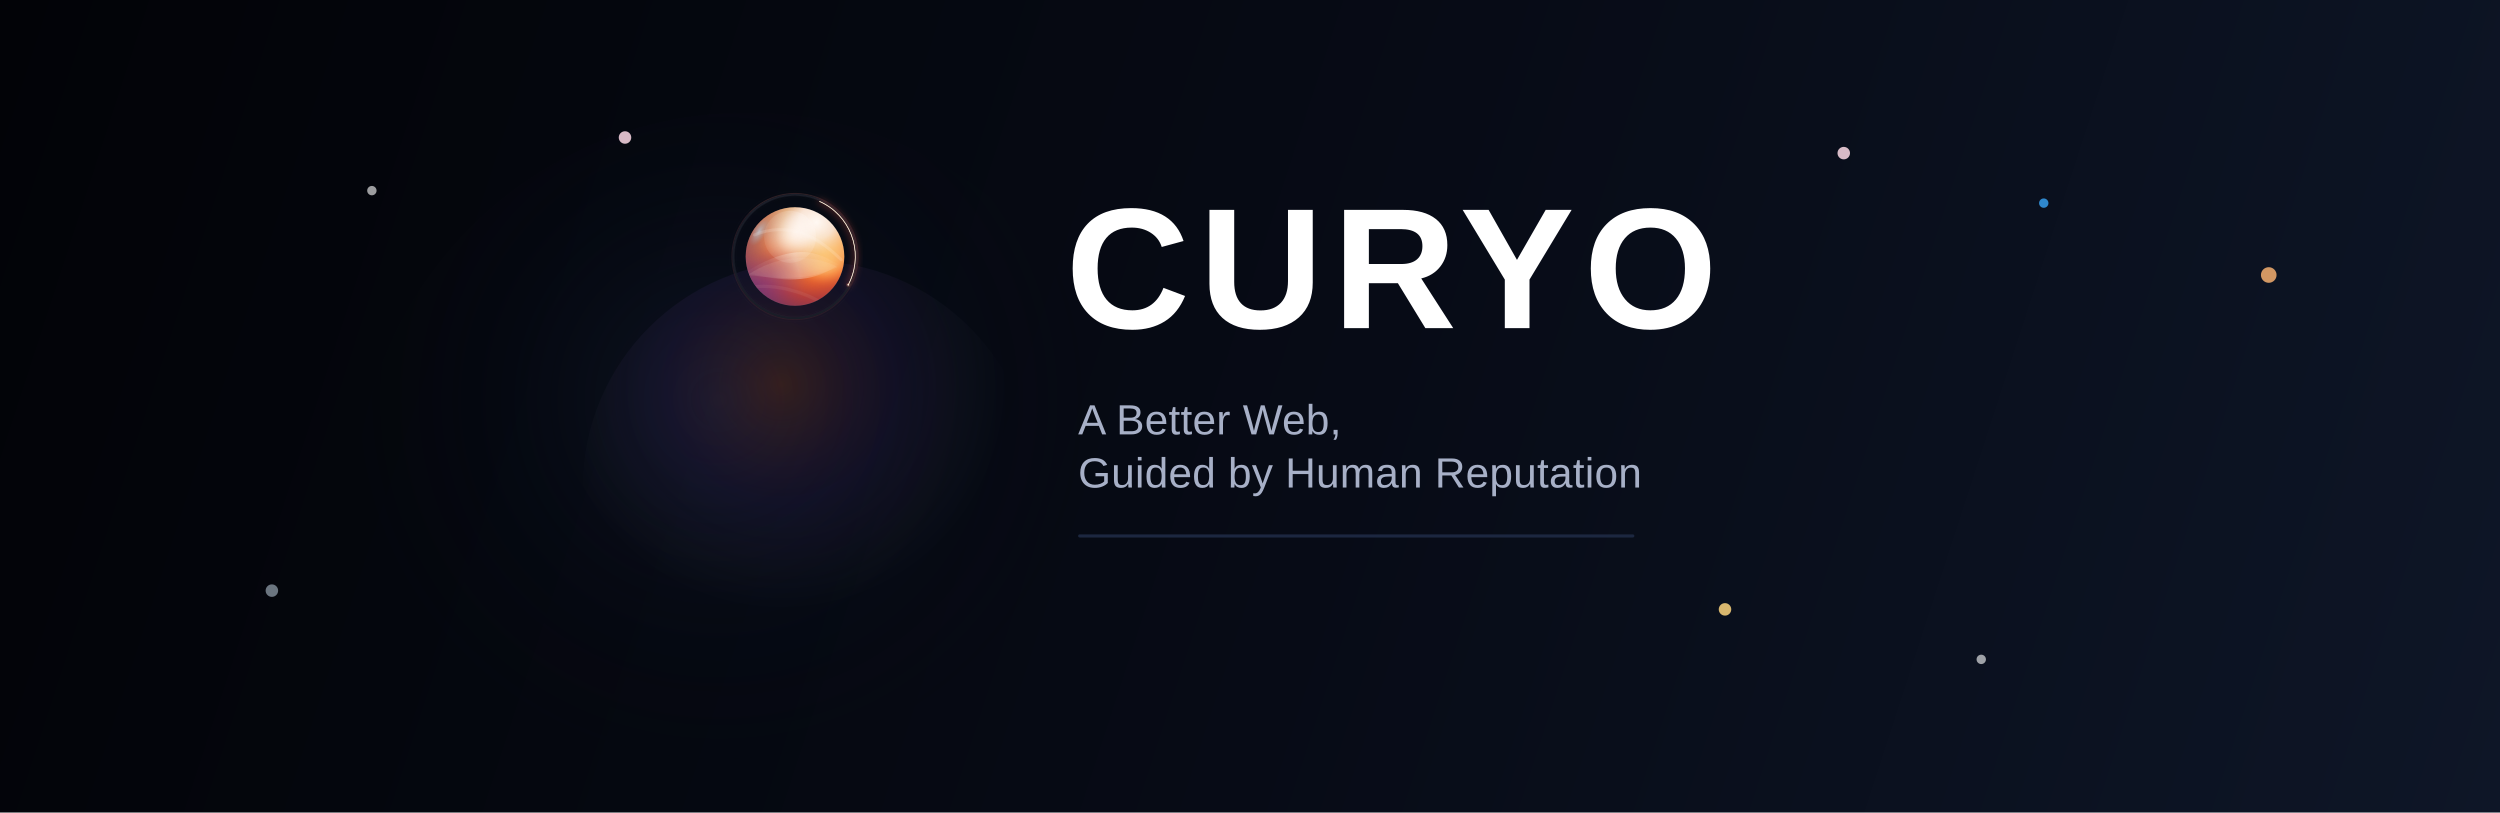
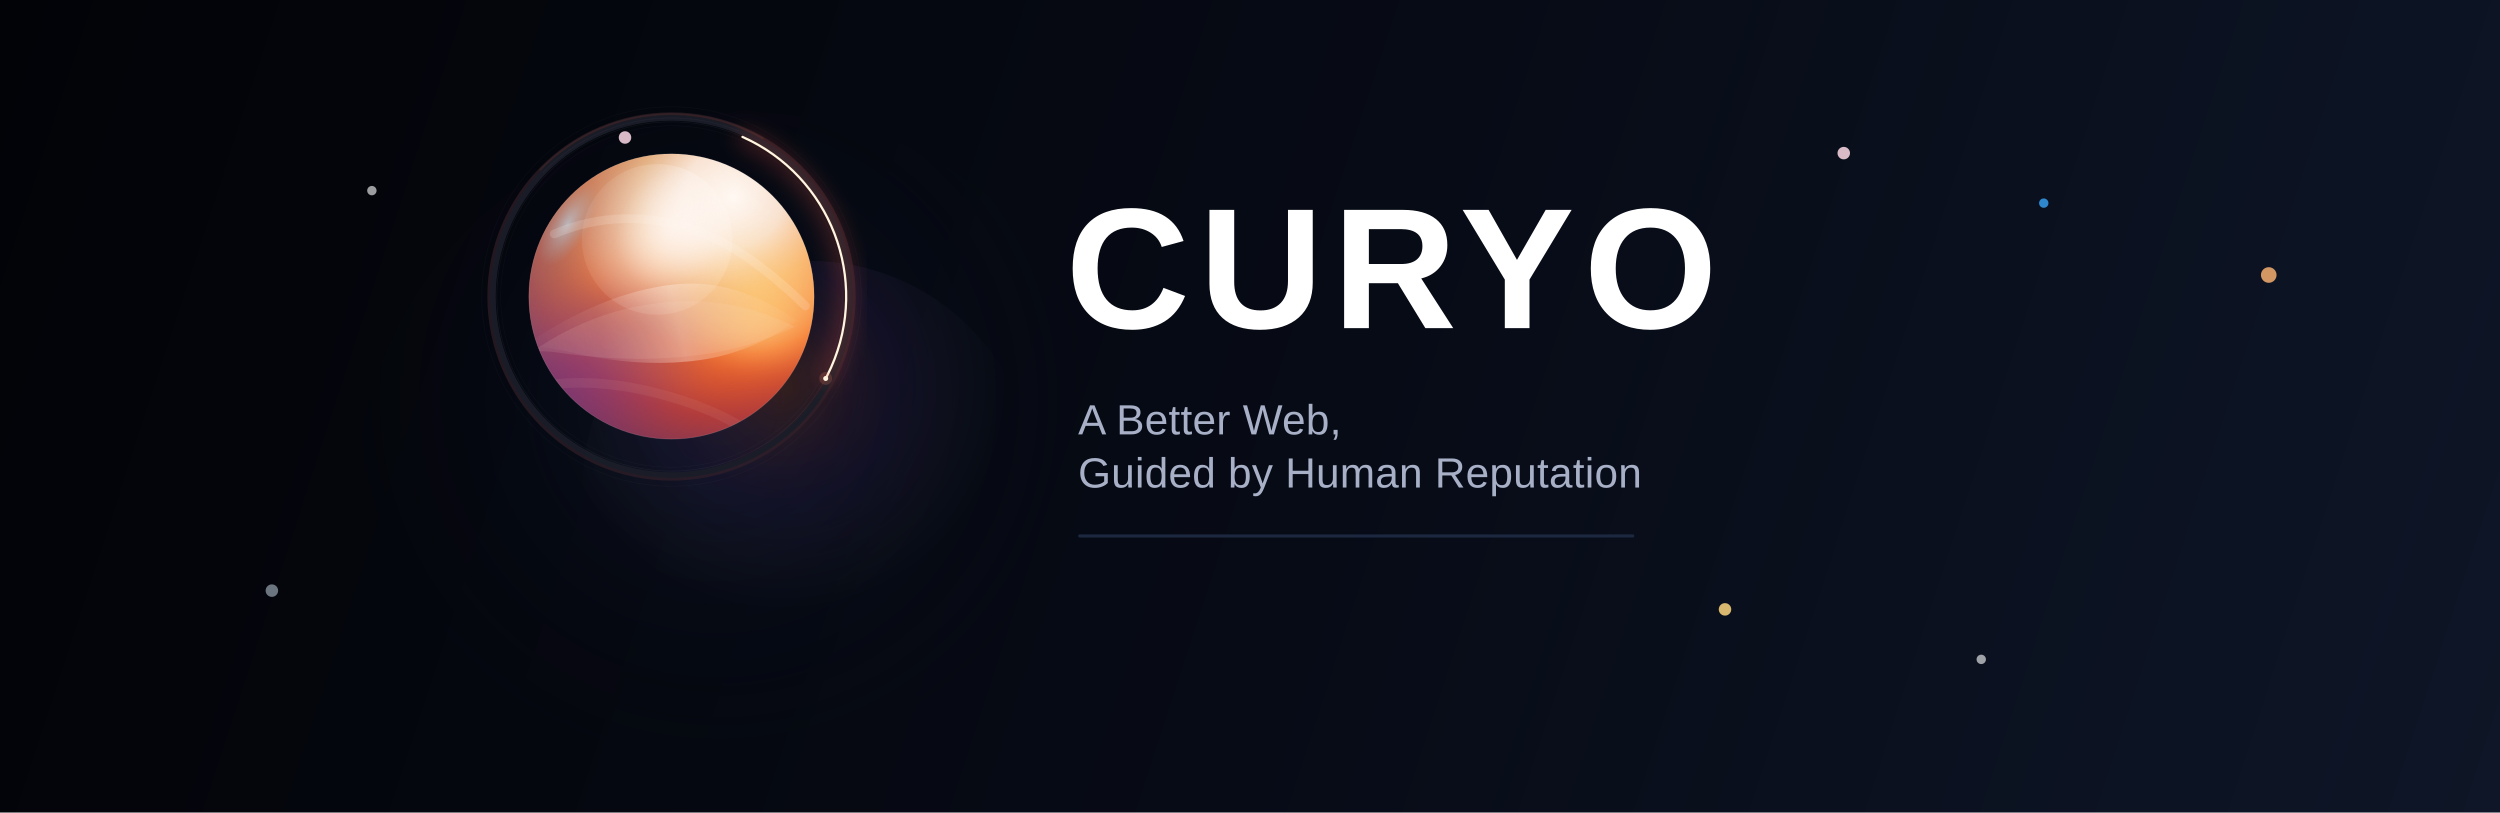
<svg xmlns="http://www.w3.org/2000/svg" viewBox="0 0 1600 520" width="1600" height="520" fill="none">
  <defs>
    <linearGradient id="banner-bg" x1="0" y1="0" x2="1600" y2="520" gradientUnits="userSpaceOnUse">
      <stop offset="0%" stop-color="#020307" />
      <stop offset="54%" stop-color="#070B16" />
      <stop offset="100%" stop-color="#0E1627" />
    </linearGradient>
    <radialGradient id="banner-left-glow" cx="460" cy="256" r="250" gradientUnits="userSpaceOnUse">
      <stop offset="0%" stop-color="#141D32" stop-opacity="0.55" />
      <stop offset="56%" stop-color="#0B1222" stop-opacity="0.16" />
      <stop offset="100%" stop-color="#05070D" stop-opacity="0" />
    </radialGradient>
    <radialGradient id="banner-core-glow" cx="500" cy="246" r="145" gradientUnits="userSpaceOnUse">
      <stop offset="0%" stop-color="#F26426" stop-opacity="0.18" />
      <stop offset="52%" stop-color="#6B37A5" stop-opacity="0.1" />
      <stop offset="100%" stop-color="#7E8996" stop-opacity="0" />
    </radialGradient>
    <radialGradient id="banner-mark-orb-base" cx="0" cy="0" r="1" gradientUnits="userSpaceOnUse" gradientTransform="translate(856 450) rotate(136) scale(720 702)">
      <stop stop-color="#FFF8F2" />
      <stop offset="0.18" stop-color="#F8E1D0" />
      <stop offset="0.34" stop-color="#F7B070" />
      <stop offset="0.56" stop-color="#F26426" />
      <stop offset="0.78" stop-color="#B23C3B" />
      <stop offset="1" stop-color="#6A345F" />
    </radialGradient>
    <radialGradient id="banner-mark-orb-rim" cx="0" cy="0" r="1" gradientUnits="userSpaceOnUse" gradientTransform="translate(438 516) rotate(30) scale(240 540)">
      <stop stop-color="#AFC5D7" stop-opacity="0.82" />
      <stop offset="0.22" stop-color="#7E8996" stop-opacity="0.34" />
      <stop offset="1" stop-color="#7E8996" stop-opacity="0" />
    </radialGradient>
    <radialGradient id="banner-mark-soft-white" cx="0" cy="0" r="1" gradientUnits="userSpaceOnUse" gradientTransform="translate(710 520) rotate(128) scale(330 260)">
      <stop stop-color="#FFF8F3" stop-opacity="0.74" />
      <stop offset="0.52" stop-color="#FFF8F3" stop-opacity="0.2" />
      <stop offset="1" stop-color="#FFF8F3" stop-opacity="0" />
    </radialGradient>
    <radialGradient id="banner-mark-coral-bloom" cx="0" cy="0" r="1" gradientUnits="userSpaceOnUse" gradientTransform="translate(910 754) rotate(158) scale(294 236)">
      <stop stop-color="#FFD77E" stop-opacity="0.82" />
      <stop offset="1" stop-color="#FFD77E" stop-opacity="0" />
    </radialGradient>
    <radialGradient id="banner-mark-violet-pocket" cx="0" cy="0" r="1" gradientUnits="userSpaceOnUse" gradientTransform="translate(500 866) rotate(-26) scale(334 244)">
      <stop stop-color="#6B37A5" stop-opacity="0.54" />
      <stop offset="1" stop-color="#6B37A5" stop-opacity="0" />
    </radialGradient>
    <radialGradient id="banner-mark-blue-pocket" cx="0" cy="0" r="1" gradientUnits="userSpaceOnUse" gradientTransform="translate(620 760) rotate(8) scale(320 180)">
      <stop stop-color="#8C4A53" stop-opacity="0.36" />
      <stop offset="0.58" stop-color="#C46A4A" stop-opacity="0.22" />
      <stop offset="1" stop-color="#C46A4A" stop-opacity="0" />
    </radialGradient>
    <linearGradient id="banner-mark-fold-sheen" x1="290" y1="820" x2="1036" y2="650" gradientUnits="userSpaceOnUse">
      <stop stop-color="#FFF7F0" stop-opacity="0" />
      <stop offset="0.3" stop-color="#FFF7F0" stop-opacity="0.08" />
      <stop offset="0.56" stop-color="#FFF7F0" stop-opacity="0.34" />
      <stop offset="0.82" stop-color="#FFD7B2" stop-opacity="0.18" />
      <stop offset="1" stop-color="#FFD7B2" stop-opacity="0" />
    </linearGradient>
    <linearGradient id="banner-mark-flare-gradient" x1="860" y1="260" x2="1050" y2="736" gradientUnits="userSpaceOnUse">
      <stop stop-color="#F45C4D" />
      <stop offset="0.24" stop-color="#FF8A5D" />
      <stop offset="0.56" stop-color="#FFC37A" />
      <stop offset="0.82" stop-color="#FFE1A7" />
      <stop offset="1" stop-color="#FFF4DB" />
    </linearGradient>
    <linearGradient id="banner-mark-flare-core" x1="870" y1="280" x2="1036" y2="716" gradientUnits="userSpaceOnUse">
      <stop stop-color="#FF9E78" />
      <stop offset="0.48" stop-color="#FFF0CF" />
      <stop offset="1" stop-color="#FFF8ED" />
    </linearGradient>
    <filter id="banner-mark-blur-40" x="0" y="0" width="1400" height="1400" filterUnits="userSpaceOnUse" color-interpolation-filters="sRGB">
      <feGaussianBlur stdDeviation="40" />
    </filter>
    <clipPath id="banner-mark-orb-clip">
      <circle cx="700" cy="700" r="360" />
    </clipPath>
    <symbol id="banner-mark" viewBox="0 0 1400 1400">
      <circle cx="700" cy="700" r="680" stroke="#FFFFFF" stroke-opacity="0.03" stroke-width="2" />
      <circle cx="700" cy="700" r="654" stroke="#342129" stroke-opacity="0.66" stroke-width="12" />
      <circle cx="700" cy="700" r="640" stroke="#1A1E28" stroke-opacity="0.96" stroke-width="20" />
      <circle cx="700" cy="700" r="626" stroke="#FFFFFF" stroke-opacity="0.055" stroke-width="2" />
      <circle cx="700" cy="700" r="612" stroke="#FFFFFF" stroke-opacity="0.038" stroke-width="1.4" />
      <circle cx="700" cy="700" r="654" stroke="#F3A16E" stroke-opacity="0.08" stroke-width="6" stroke-linecap="round" stroke-dasharray="867.5 3241.7" transform="rotate(-136 700 700)" />
      <circle cx="700" cy="700" r="640" stroke="#FFFFFF" stroke-opacity="0.04" stroke-width="2.2" stroke-linecap="round" stroke-dasharray="759.6 3261.7" transform="rotate(-136 700 700)" />
      <g filter="url(#banner-mark-blur-40)">
        <circle cx="700" cy="700" r="626" stroke="#F45C4D" stroke-opacity="0.54" stroke-width="28" stroke-linecap="round" stroke-dasharray="1027.0 2906.3" transform="rotate(-66 700 700)" />
      </g>
      <circle cx="700" cy="700" r="626" stroke="#6D352A" stroke-opacity="0.42" stroke-width="10" stroke-linecap="round" stroke-dasharray="1027.0 2906.3" transform="rotate(-66 700 700)" />
      <circle cx="700" cy="700" r="626" stroke="url(#banner-mark-flare-gradient)" stroke-width="8" stroke-linecap="round" stroke-dasharray="1027.0 2906.3" transform="rotate(-66 700 700)" />
      <circle cx="700" cy="700" r="626" stroke="url(#banner-mark-flare-core)" stroke-width="2.4" stroke-linecap="round" stroke-dasharray="1027.0 2906.3" transform="rotate(-66 700 700)" />
      <circle cx="1252.7" cy="993.9" r="23" fill="#FF8D65" fill-opacity="0.18" />
      <circle cx="1252.7" cy="993.9" r="9" fill="#FFF3DF" />
      <g transform="translate(700 700) scale(1.42) translate(-700 -700)">
        <circle cx="700" cy="700" r="360" fill="url(#banner-mark-orb-base)" />
        <circle cx="700" cy="700" r="360" fill="url(#banner-mark-orb-rim)" />
        <g clip-path="url(#banner-mark-orb-clip)">
          <g filter="url(#banner-mark-blur-40)">
            <ellipse cx="672" cy="538" rx="280" ry="184" fill="url(#banner-mark-soft-white)" />
            <ellipse cx="930" cy="640" rx="246" ry="214" fill="url(#banner-mark-coral-bloom)" />
            <ellipse cx="508" cy="904" rx="286" ry="218" fill="url(#banner-mark-violet-pocket)" />
            <ellipse cx="662" cy="774" rx="316" ry="176" fill="url(#banner-mark-blue-pocket)" />
          </g>
          <path d="M330 822C464 734 582 684 704 670C810 658 902 686 1018 760C944 812 868 844 788 858C680 876 560 868 442 840C404 832 368 826 330 822Z" fill="url(#banner-mark-fold-sheen)" />
          <path d="M350 838C466 760 574 724 694 714C808 704 906 726 1012 776C932 814 852 838 766 848C642 864 520 858 402 840C384 838 366 838 350 838Z" fill="#F5E3D2" fill-opacity="0.11" />
          <path d="M404 542C518 494 634 492 752 530C842 560 938 626 1038 724" stroke="#FFF7F1" stroke-opacity="0.16" stroke-width="22" stroke-linecap="round" />
          <path d="M344 930C456 908 574 916 706 956C820 990 910 1040 988 1110" stroke="#E2B2A0" stroke-opacity="0.1" stroke-width="24" stroke-linecap="round" />
          <circle cx="1118" cy="490" r="50" fill="#FFF9F2" fill-opacity="0.9" />
          <circle cx="664" cy="556" r="190" fill="url(#banner-mark-soft-white)" />
        </g>
        <circle cx="700" cy="700" r="360" fill="none" stroke="#FFF8F2" stroke-opacity="0.14" stroke-width="2" />
      </g>
    </symbol>
  </defs>
  <rect width="1600" height="520" fill="url(#banner-bg)" />
  <circle cx="478" cy="322" r="250" fill="url(#banner-left-glow)" />
  <circle cx="518" cy="312" r="145" fill="url(#banner-core-glow)" />
  <g opacity="0.84">
    <circle cx="1180" cy="98" r="4" fill="#FFDCE7" />
    <circle cx="1308" cy="130" r="3" fill="#359EEE" />
    <circle cx="1452" cy="176" r="5" fill="#F7B070" />
    <circle cx="1104" cy="390" r="4" fill="#FFD77E" />
    <circle cx="1268" cy="422" r="3" fill="#FFFFFF" fill-opacity="0.72" />
    <circle cx="238" cy="122" r="3" fill="#FFFFFF" fill-opacity="0.72" />
    <circle cx="400" cy="88" r="4" fill="#FFDCE7" />
    <circle cx="174" cy="378" r="4" fill="#7E8996" />
  </g>
-   <use href="#banner-mark" transform="translate(376 121) scale(0.166)" />
+   <svg x="336" y="96" width="250" height="250" viewBox="140 140 1120 1120" overflow="visible">
+     <use href="#banner-mark" />
+   </svg>
  <text x="682" y="210" font-family="'Helvetica Neue', Arial, sans-serif" font-size="110" font-weight="700" fill="#FFFFFF" letter-spacing="6">
    CURYO
  </text>
  <text x="690" y="278" font-family="'Helvetica Neue', Arial, sans-serif" font-size="27" font-weight="400" fill="#A7B0C7" letter-spacing=".2">
    <tspan x="690" dy="0">A Better Web,</tspan>
    <tspan x="690" dy="34">Guided by Human Reputation</tspan>
  </text>
  <rect x="690" y="342" width="356" height="2" rx="1" fill="#1C2740" />
</svg>
